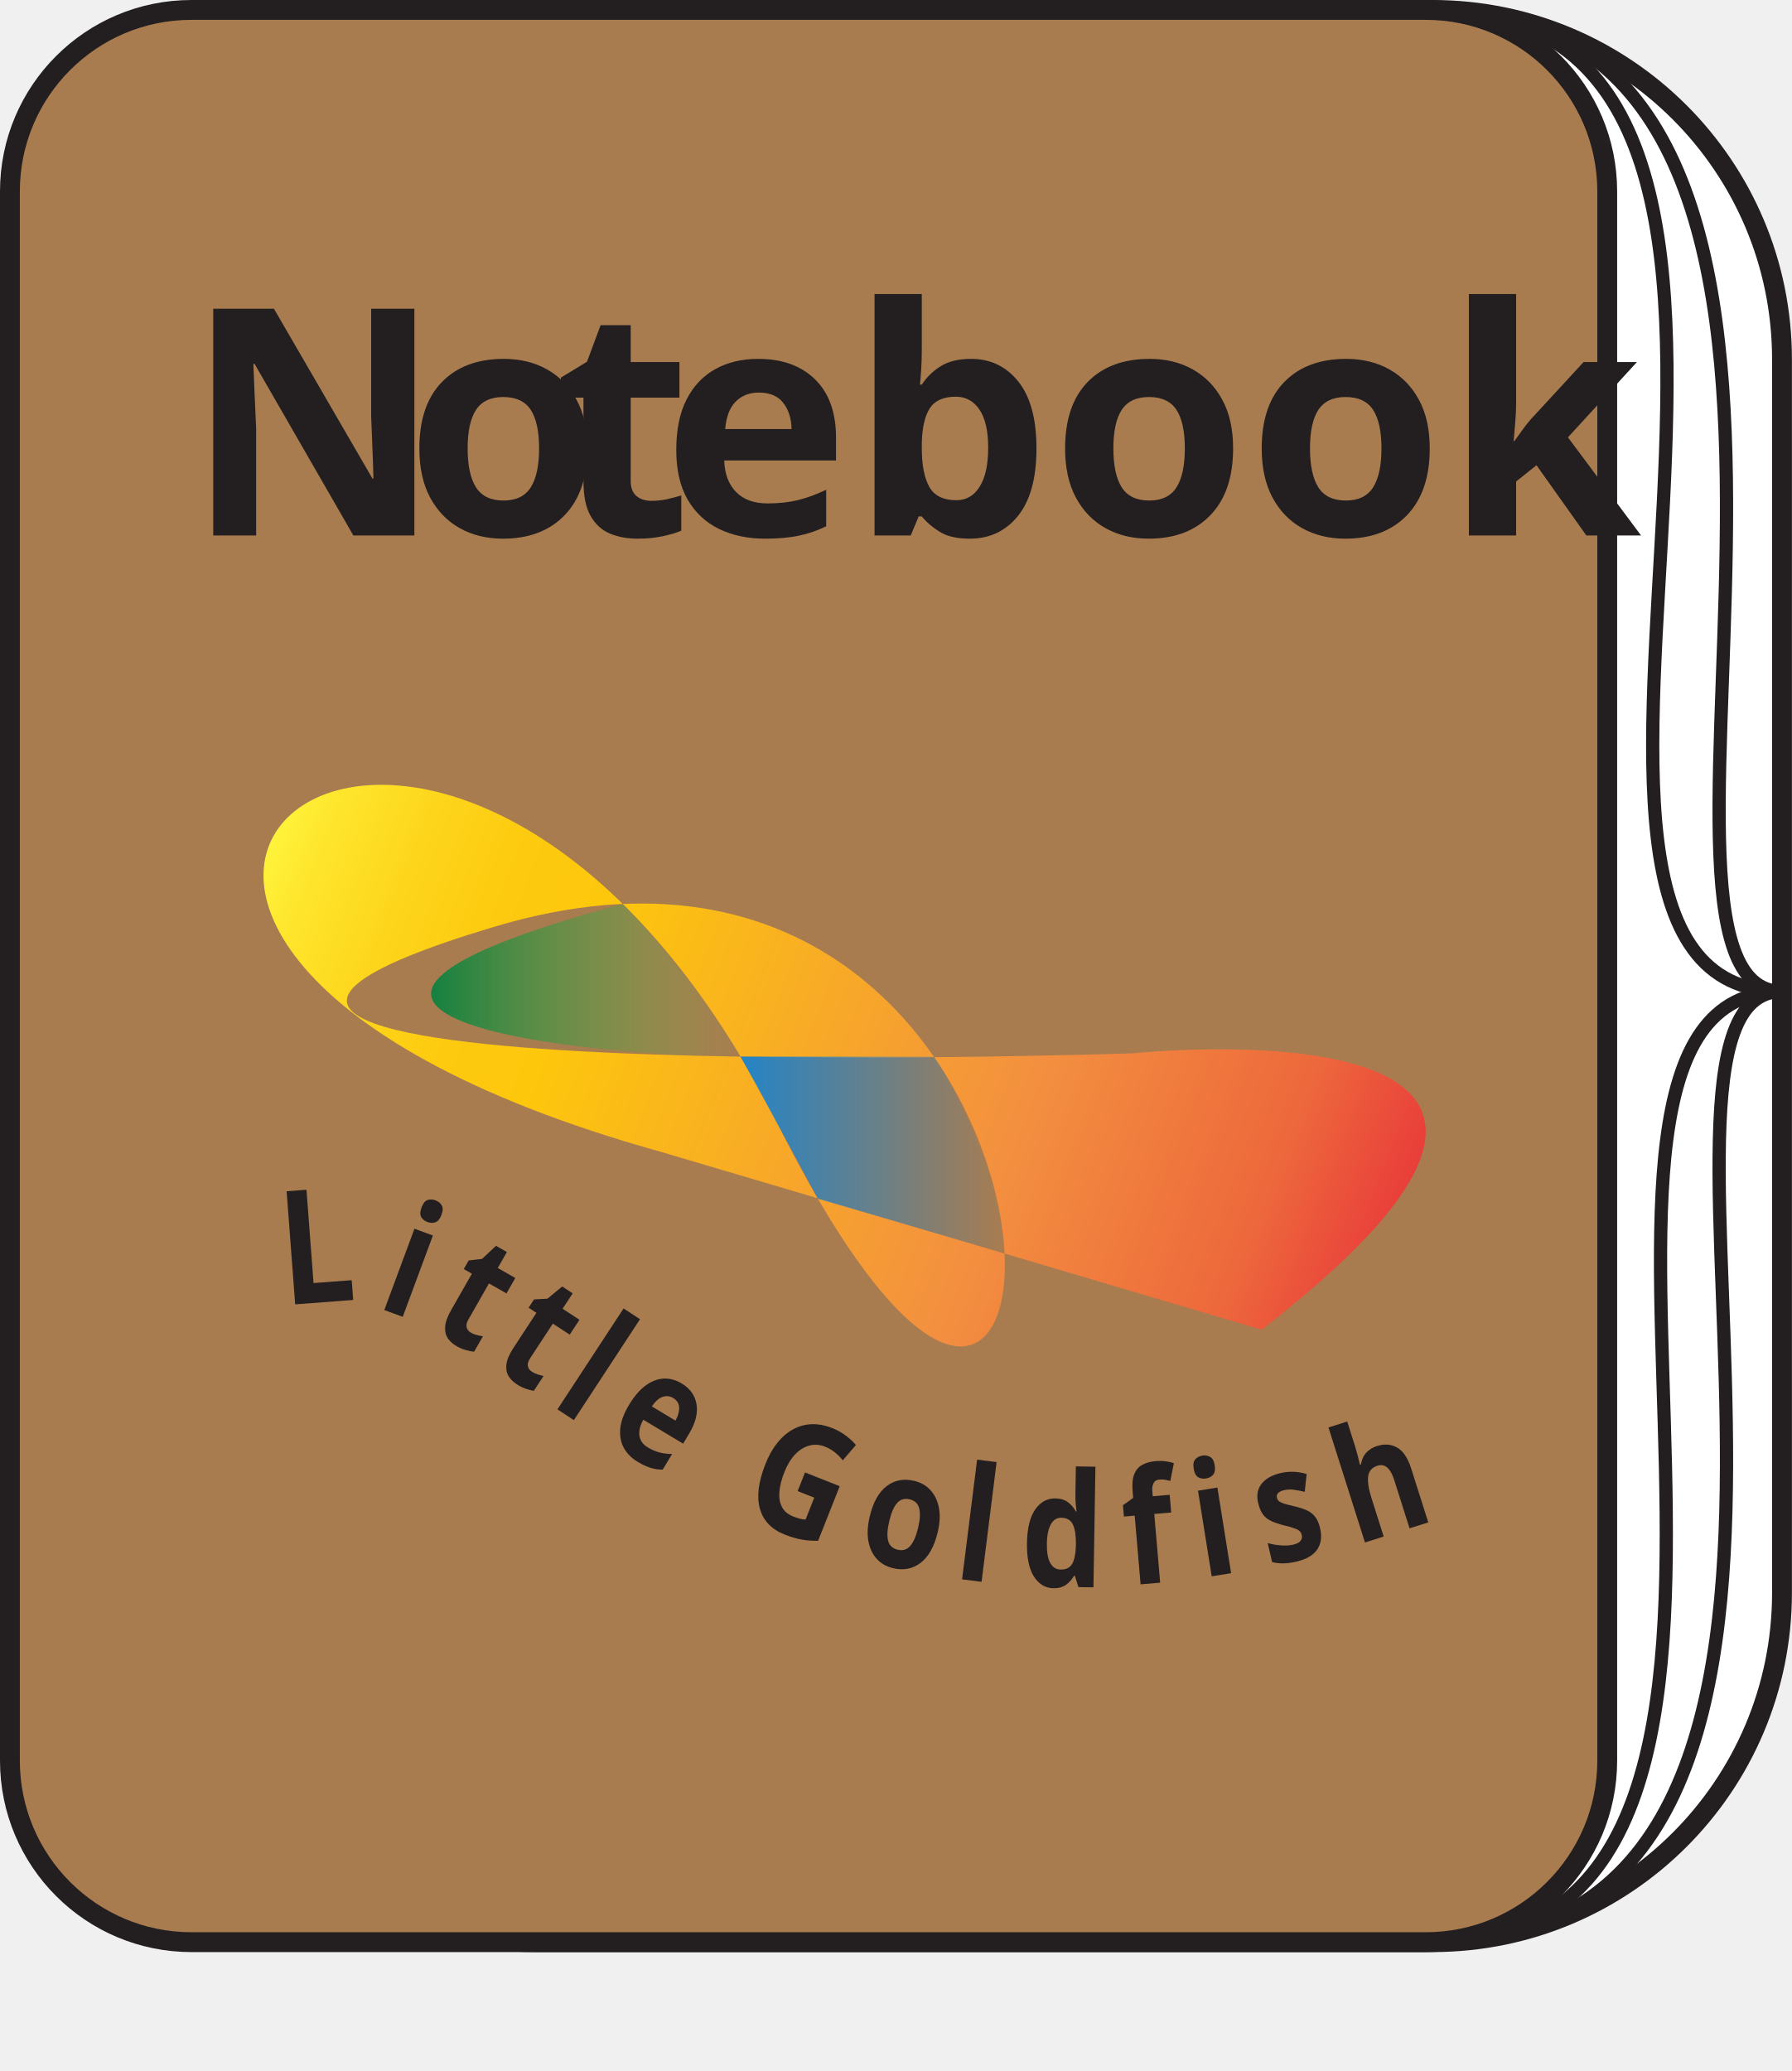
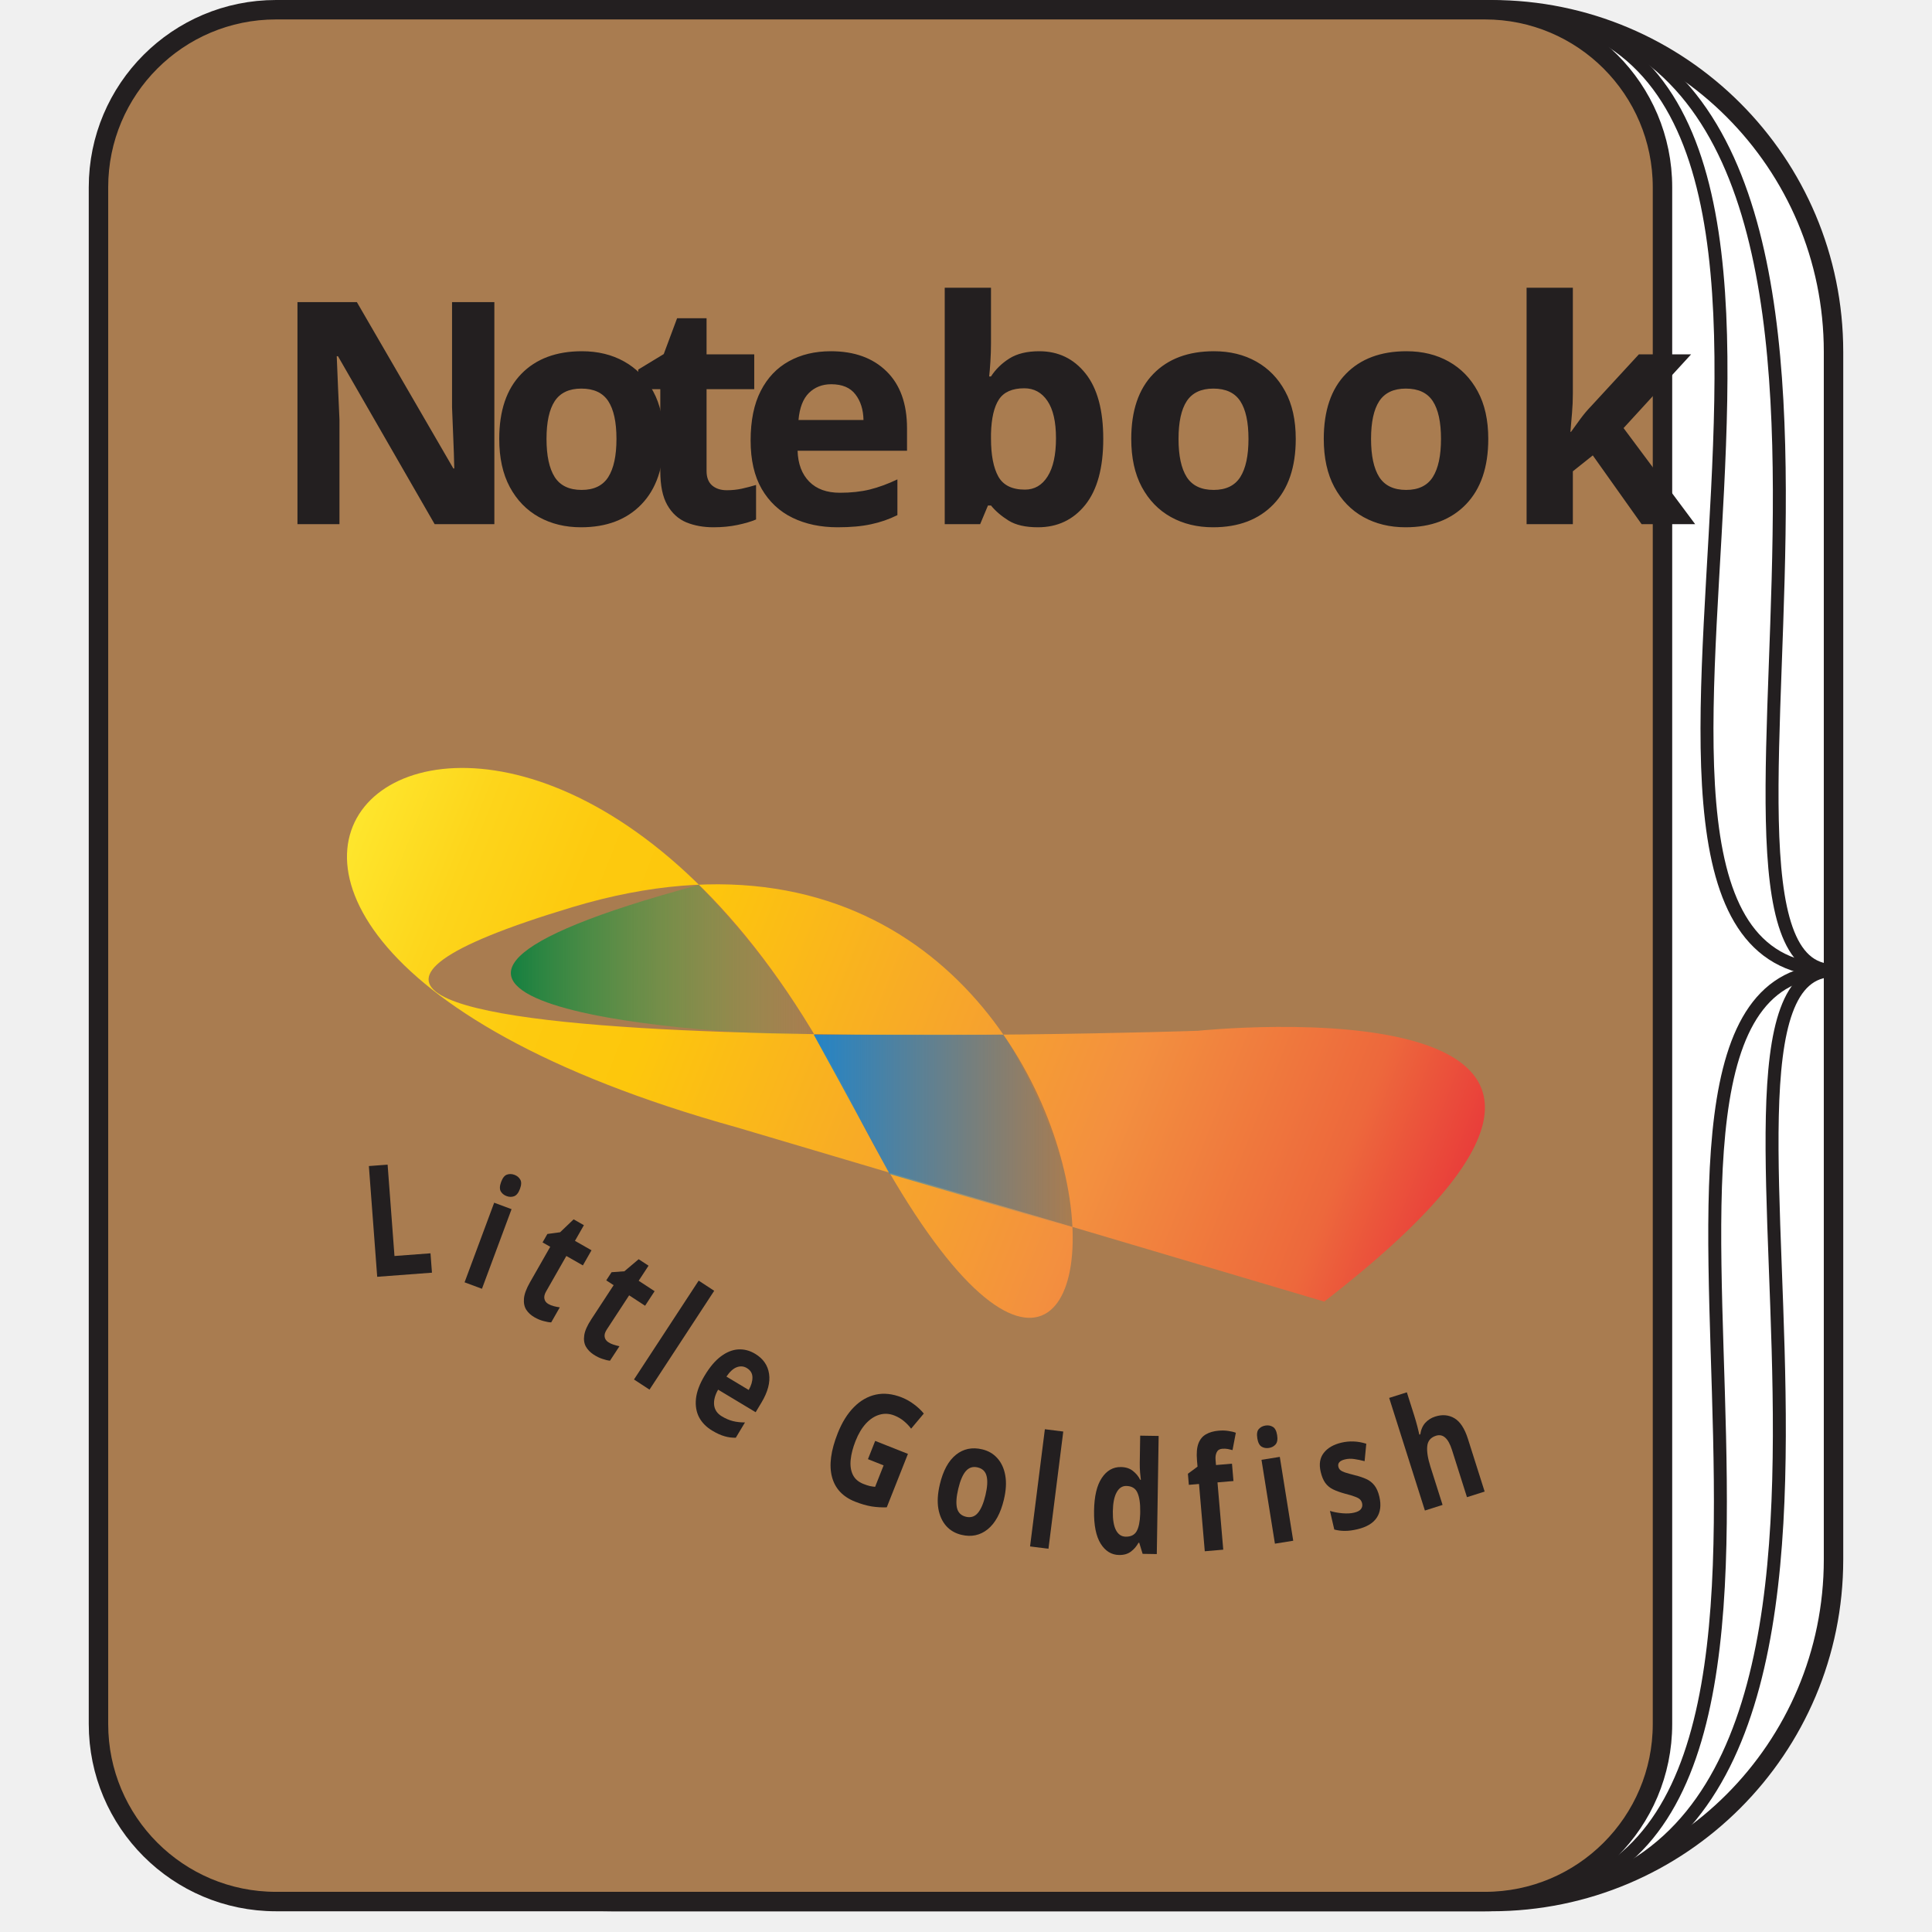
- <svg xmlns="http://www.w3.org/2000/svg" id="Layer_1" viewBox="0 0 270.77 312.97">
+ <svg xmlns="http://www.w3.org/2000/svg" version="1.1" viewBox="0 0 298.2 298.2">
  <defs>
    <style>
-       .cls-1, .cls-2 {
-         font-family: Noteworthy-Bold, Noteworthy;
-         font-weight: 700;
+       .cls-1 {
+         fill: #fff;
      }

      .cls-1, .cls-2, .cls-3 {
-         fill: #231f20;
-       }
- 
-       .cls-1, .cls-3 {
-         font-size: 24px;
-       }
- 
-       .cls-2 {
-         font-size: 48px;
-       }
- 
-       .cls-4 {
-         fill: url(#Orange_Yellow);
-       }
- 
-       .cls-5 {
-         fill: url(#linear-gradient);
-       }
- 
-       .cls-6 {
-         fill: url(#Fading_Sky);
-       }
- 
-       .cls-3 {
-         font-family: AmericanTypewriter-Semibold, 'American Typewriter';
-         font-weight: 600;
-       }
- 
-       .cls-7 {
-         fill: #fff;
-       }
- 
-       .cls-7, .cls-8 {
-         stroke-width: 3px;
-       }
- 
-       .cls-7, .cls-8, .cls-9 {
        stroke: #231f20;
        stroke-miterlimit: 10;
      }

+       .cls-1, .cls-3 {
+         stroke-width: 3px;
+       }
+ 
+       .cls-4 {
+         fill: url(#linear-gradient-3);
+       }
+ 
+       .cls-5 {
+         fill: url(#linear-gradient-2);
+       }
+ 
+       .cls-6, .cls-7, .cls-8, .cls-9, .cls-10 {
+         isolation: isolate;
+       }
+ 
+       .cls-6, .cls-8, .cls-9, .cls-10 {
+         fill: #231f20;
+       }
+ 
+       .cls-6, .cls-9, .cls-10 {
+         font-family: Noteworthy-Bold, Noteworthy;
+         font-size: 48px;
+         font-weight: 700;
+       }
+ 
+       .cls-11 {
+         fill: url(#linear-gradient);
+       }
+ 
+       .cls-2 {
+         fill: none;
+         stroke-width: 2px;
+       }
+ 
      .cls-8 {
+         font-family: AmericanTypewriter-Semibold, 'American Typewriter';
+         font-size: 24px;
+         font-weight: 600;
+       }
+ 
+       .cls-3 {
        fill: #a97c50;
      }

      .cls-9 {
-         fill: none;
-         stroke-width: 2px;
+         letter-spacing: 0em;
      }

      .cls-10 {
        letter-spacing: 0em;
      }
- 
-       .cls-11 {
-         letter-spacing: -.05em;
-       }
- 
-       .cls-12 {
-         letter-spacing: -.03em;
-       }
    </style>
-     <linearGradient id="Orange_Yellow" data-name="Orange, Yellow" x1="39.73" y1="159" x2="218.93" y2="159" gradientTransform="translate(61.86 -33.54) rotate(21.63)" gradientUnits="userSpaceOnUse">
+     <linearGradient id="linear-gradient" x1="81.5" y1="206.2" x2="260.7" y2="206.2" gradientTransform="translate(-97.9 290.6) rotate(21.6) scale(1 -1)" gradientUnits="userSpaceOnUse">
      <stop offset="0" stop-color="#fff33b" />
-       <stop offset=".04" stop-color="#fee62d" />
-       <stop offset=".12" stop-color="#fdd51b" />
+       <stop offset="0" stop-color="#fee62d" />
+       <stop offset=".1" stop-color="#fdd51b" />
      <stop offset=".2" stop-color="#fdca0f" />
-       <stop offset=".28" stop-color="#fdc70c" />
-       <stop offset=".67" stop-color="#f3903f" />
-       <stop offset=".89" stop-color="#ed683c" />
+       <stop offset=".3" stop-color="#fdc70c" />
+       <stop offset=".7" stop-color="#f3903f" />
+       <stop offset=".9" stop-color="#ed683c" />
      <stop offset="1" stop-color="#e93e3a" />
    </linearGradient>
-     <linearGradient id="Fading_Sky" data-name="Fading Sky" x1="111.9" y1="174.54" x2="151.79" y2="174.54" gradientUnits="userSpaceOnUse">
+     <linearGradient id="linear-gradient-2" x1="125.6" y1="139.5" x2="165.5" y2="139.5" gradientTransform="translate(0 314) scale(1 -1)" gradientUnits="userSpaceOnUse">
      <stop offset="0" stop-color="#2484c6" />
      <stop offset="1" stop-color="#2484c6" stop-opacity="0" />
    </linearGradient>
-     <linearGradient id="linear-gradient" x1="65.15" y1="148.14" x2="111.9" y2="148.14" gradientUnits="userSpaceOnUse">
+     <linearGradient id="linear-gradient-3" x1="78.8" y1="165.9" x2="125.6" y2="165.9" gradientTransform="translate(0 314) scale(1 -1)" gradientUnits="userSpaceOnUse">
      <stop offset="0" stop-color="#158040" />
      <stop offset="1" stop-color="#6dbe45" stop-opacity="0" />
    </linearGradient>
  </defs>
-   <rect class="cls-7" x="27.91" y="1.5" width="241.36" height="292" rx="52.82" ry="52.82" />
-   <rect class="cls-8" x="1.5" y="1.5" width="241.36" height="292" rx="27.43" ry="27.43" />
-   <path class="cls-9" d="M216.06,1.5c72.2,0,4.2,148.33,53.21,148.33" />
-   <path class="cls-9" d="M216.45,293.5c67.81,0,8.48-143.67,52.82-143.67" />
-   <path class="cls-9" d="M216.45,1.5c76.39,0,24.5,148.33,52.82,148.33" />
-   <path class="cls-9" d="M216.45,293.5c76.39,0,24.5-143.67,52.82-143.67" />
-   <text class="cls-2" transform="translate(27.91 80.92)">
-     <tspan x="0" y="0">N</tspan>
-     <tspan class="cls-11" x="33.3" y="0">o</tspan>
-     <tspan class="cls-12" x="55.74" y="0">t</tspan>
-     <tspan class="cls-10" x="72.12" y="0">ebook</tspan>
-   </text>
-   <text class="cls-1" transform="translate(24.98 217.22) rotate(-57.83) scale(.83 1)">
-     <tspan x="0" y="0"> </tspan>
-   </text>
-   <text class="cls-1" transform="translate(28.13 212.3) rotate(-53.91) scale(.83 1)">
-     <tspan x="0" y="0"> </tspan>
-   </text>
-   <text class="cls-1" transform="translate(31.53 207.73) rotate(-48.42) scale(.83 1)">
-     <tspan x="0" y="0"> </tspan>
-   </text>
-   <text class="cls-1" transform="translate(35.26 203.63) rotate(-40.48) scale(.83 1)">
-     <tspan x="0" y="0"> </tspan>
-   </text>
-   <text class="cls-1" transform="translate(39.32 200.27) rotate(-29.33) scale(.83 1)">
-     <tspan x="0" y="0"> </tspan>
-   </text>
-   <text class="cls-3" transform="translate(42.82 197.25) rotate(-4.33) scale(.83 1)">
-     <tspan x="0" y="0">L</tspan>
-   </text>
-   <text class="cls-3" transform="translate(56.61 197.43) rotate(20.35) scale(.83 1)">
-     <tspan x="0" y="0">i</tspan>
-   </text>
-   <text class="cls-3" transform="translate(64.52 200.61) rotate(29.7) scale(.83 1)">
-     <tspan x="0" y="0">t</tspan>
-   </text>
-   <text class="cls-3" transform="translate(73.78 206.09) rotate(33.24) scale(.83 1)">
-     <tspan x="0" y="0">t</tspan>
-   </text>
-   <text class="cls-3" transform="translate(82.93 212.13) rotate(33.24) scale(.83 1)">
-     <tspan x="0" y="0">l</tspan>
-   </text>
-   <text class="cls-3" transform="translate(90.95 217.39) rotate(31) scale(.83 1)">
-     <tspan x="0" y="0">e</tspan>
-   </text>
-   <text class="cls-3" transform="translate(103.3 224.59) rotate(27.29) scale(.83 1)">
-     <tspan x="0" y="0"> </tspan>
-   </text>
-   <text class="cls-3" transform="translate(111.42 228.82) rotate(21.6) scale(.83 1)">
-     <tspan x="0" y="0">G</tspan>
-   </text>
-   <text class="cls-3" transform="translate(129.03 235.33) rotate(13.43) scale(.83 1)">
-     <tspan x="0" y="0">o</tspan>
-   </text>
-   <text class="cls-3" transform="translate(143.83 238.48) rotate(7.16) scale(.83 1)">
-     <tspan x="0" y="0">l</tspan>
-   </text>
-   <text class="cls-3" transform="translate(154.18 239.7) rotate(.93) scale(.83 1)">
-     <tspan x="0" y="0">d</tspan>
-   </text>
-   <text class="cls-3" transform="translate(170.32 239.6) rotate(-4.9) scale(.83 1)">
-     <tspan x="0" y="0">f</tspan>
-   </text>
-   <text class="cls-3" transform="translate(181.56 238.46) rotate(-9.1) scale(.83 1)">
-     <tspan x="0" y="0">i</tspan>
-   </text>
-   <text class="cls-3" transform="translate(191.45 236.79) rotate(-13.13) scale(.83 1)">
-     <tspan x="0" y="0">s</tspan>
-   </text>
-   <text class="cls-3" transform="translate(204.77 233.57) rotate(-17.6) scale(.83 1)">
-     <tspan x="0" y="0">h</tspan>
-   </text>
  <g>
-     <path class="cls-4" d="M190.65,200.94c65.47-50.69-19.49-41.76-19.49-41.76,0,0-180.4,6.05-96.5-19.12,95.45-28.63,93.17,129.9,42.92,29.94-50.25-99.95-136.99-29.13-17.63,4.09" />
-     <path class="cls-6" d="M151.79,189.4c0-10.49-8.11-26.42-10.69-29.72h-29.2c4.13,7.35,11.68,21.47,11.68,21.47l28.21,8.26Z" />
-     <path class="cls-5" d="M94.09,136.6s9.55,9.29,17.81,23.08c-21.25,0-82.69-5.62-17.81-23.08Z" />
+     <g id="Layer_1">
+       <g>
+         <rect class="cls-1" x="41.6" y="1.5" width="241.4" height="292" rx="52.8" ry="52.8" />
+         <rect class="cls-3" x="15.2" y="1.5" width="241.4" height="292" rx="27.4" ry="27.4" />
+         <path class="cls-2" d="M229.8,1.5c72.2,0,4.2,148.3,53.2,148.3" />
+         <path class="cls-2" d="M230.2,293.5c67.8,0,8.5-143.7,52.8-143.7" />
+         <path class="cls-2" d="M230.2,1.5c76.4,0,24.5,148.3,52.8,148.3" />
+         <path class="cls-2" d="M230.2,293.5c76.4,0,24.5-143.7,52.8-143.7" />
+         <g class="cls-7">
+           <text class="cls-6" transform="translate(41.6 80.9)">
+             <tspan x="0" y="0">N</tspan>
+           </text>
+           <text class="cls-10" transform="translate(74.9 80.9)">
+             <tspan x="0" y="0">o</tspan>
+           </text>
+           <text class="cls-9" transform="translate(97.4 80.9)">
+             <tspan x="0" y="0">t</tspan>
+           </text>
+           <text class="cls-6" transform="translate(113.7 80.9)">
+             <tspan x="0" y="0">ebook</tspan>
+           </text>
+         </g>
+         <g class="cls-7">
+           <text class="cls-8" transform="translate(56.5 197.2) rotate(-4.3) scale(.8 1)">
+             <tspan x="0" y="0">L</tspan>
+           </text>
+         </g>
+         <g class="cls-7">
+           <text class="cls-8" transform="translate(70.3 197.4) rotate(20.4) scale(.8 1)">
+             <tspan x="0" y="0">i</tspan>
+           </text>
+         </g>
+         <g class="cls-7">
+           <text class="cls-8" transform="translate(78.2 200.6) rotate(29.7) scale(.8 1)">
+             <tspan x="0" y="0">t</tspan>
+           </text>
+         </g>
+         <g class="cls-7">
+           <text class="cls-8" transform="translate(87.5 206.1) rotate(33.2) scale(.8 1)">
+             <tspan x="0" y="0">t</tspan>
+           </text>
+         </g>
+         <g class="cls-7">
+           <text class="cls-8" transform="translate(96.6 212.1) rotate(33.2) scale(.8 1)">
+             <tspan x="0" y="0">l</tspan>
+           </text>
+         </g>
+         <g class="cls-7">
+           <text class="cls-8" transform="translate(104.7 217.4) rotate(31) scale(.8 1)">
+             <tspan x="0" y="0">e</tspan>
+           </text>
+         </g>
+         <g class="cls-7">
+           <text class="cls-8" transform="translate(125.1 228.8) rotate(21.6) scale(.8 1)">
+             <tspan x="0" y="0">G</tspan>
+           </text>
+         </g>
+         <g class="cls-7">
+           <text class="cls-8" transform="translate(142.7 235.3) rotate(13.4) scale(.8 1)">
+             <tspan x="0" y="0">o</tspan>
+           </text>
+         </g>
+         <g class="cls-7">
+           <text class="cls-8" transform="translate(157.5 238.5) rotate(7.2) scale(.8 1)">
+             <tspan x="0" y="0">l</tspan>
+           </text>
+         </g>
+         <g class="cls-7">
+           <text class="cls-8" transform="translate(167.9 239.7) rotate(.9) scale(.8 1)">
+             <tspan x="0" y="0">d</tspan>
+           </text>
+         </g>
+         <g class="cls-7">
+           <text class="cls-8" transform="translate(184 239.6) rotate(-4.9) scale(.8 1)">
+             <tspan x="0" y="0">f</tspan>
+           </text>
+         </g>
+         <g class="cls-7">
+           <text class="cls-8" transform="translate(195.3 238.5) rotate(-9.1) scale(.8 1)">
+             <tspan x="0" y="0">i</tspan>
+           </text>
+         </g>
+         <g class="cls-7">
+           <text class="cls-8" transform="translate(205.2 236.8) rotate(-13.1) scale(.8 1)">
+             <tspan x="0" y="0">s</tspan>
+           </text>
+         </g>
+         <g class="cls-7">
+           <text class="cls-8" transform="translate(218.5 233.6) rotate(-17.6) scale(.8 1)">
+             <tspan x="0" y="0">h</tspan>
+           </text>
+         </g>
+         <g>
+           <path class="cls-11" d="M204.4,200.9c65.5-50.7-19.5-41.8-19.5-41.8,0,0-180.4,6.1-96.5-19.1,95.4-28.6,93.2,129.9,42.9,29.9-50.2-99.9-137-29.1-17.6,4.1" />
+           <path class="cls-5" d="M165.5,189.4c0-10.5-8.1-26.4-10.7-29.7h-29.2c4.1,7.4,11.7,21.5,11.7,21.5l28.2,8.3h0Z" />
+           <path class="cls-4" d="M107.8,136.6s9.6,9.3,17.8,23.1c-21.2,0-82.7-5.6-17.8-23.1Z" />
+         </g>
+       </g>
+     </g>
  </g>
</svg>
